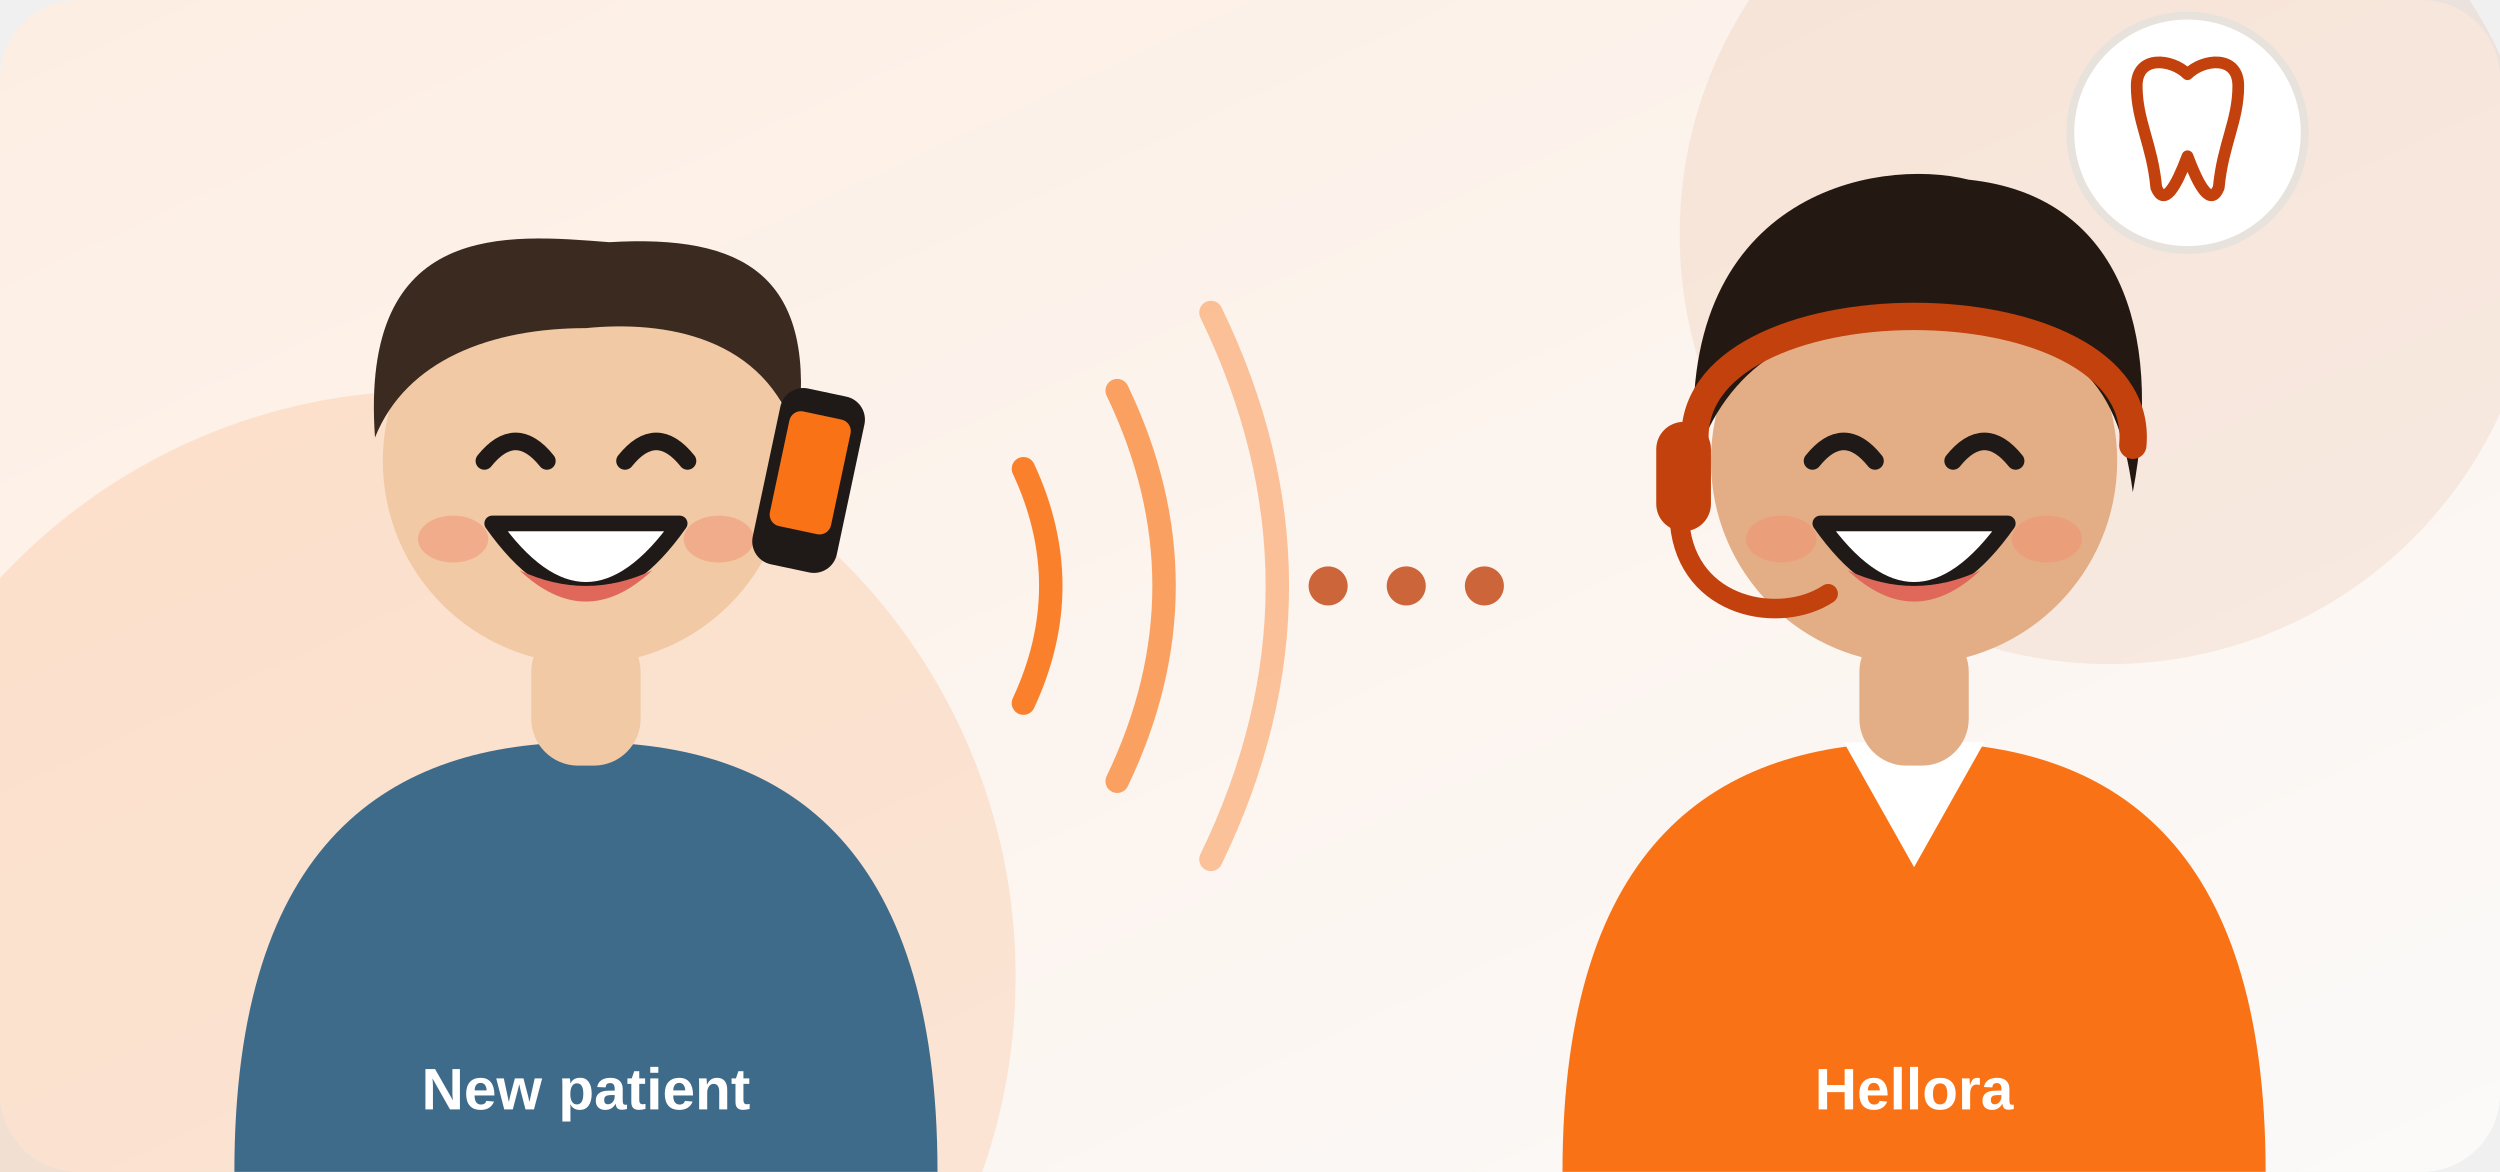
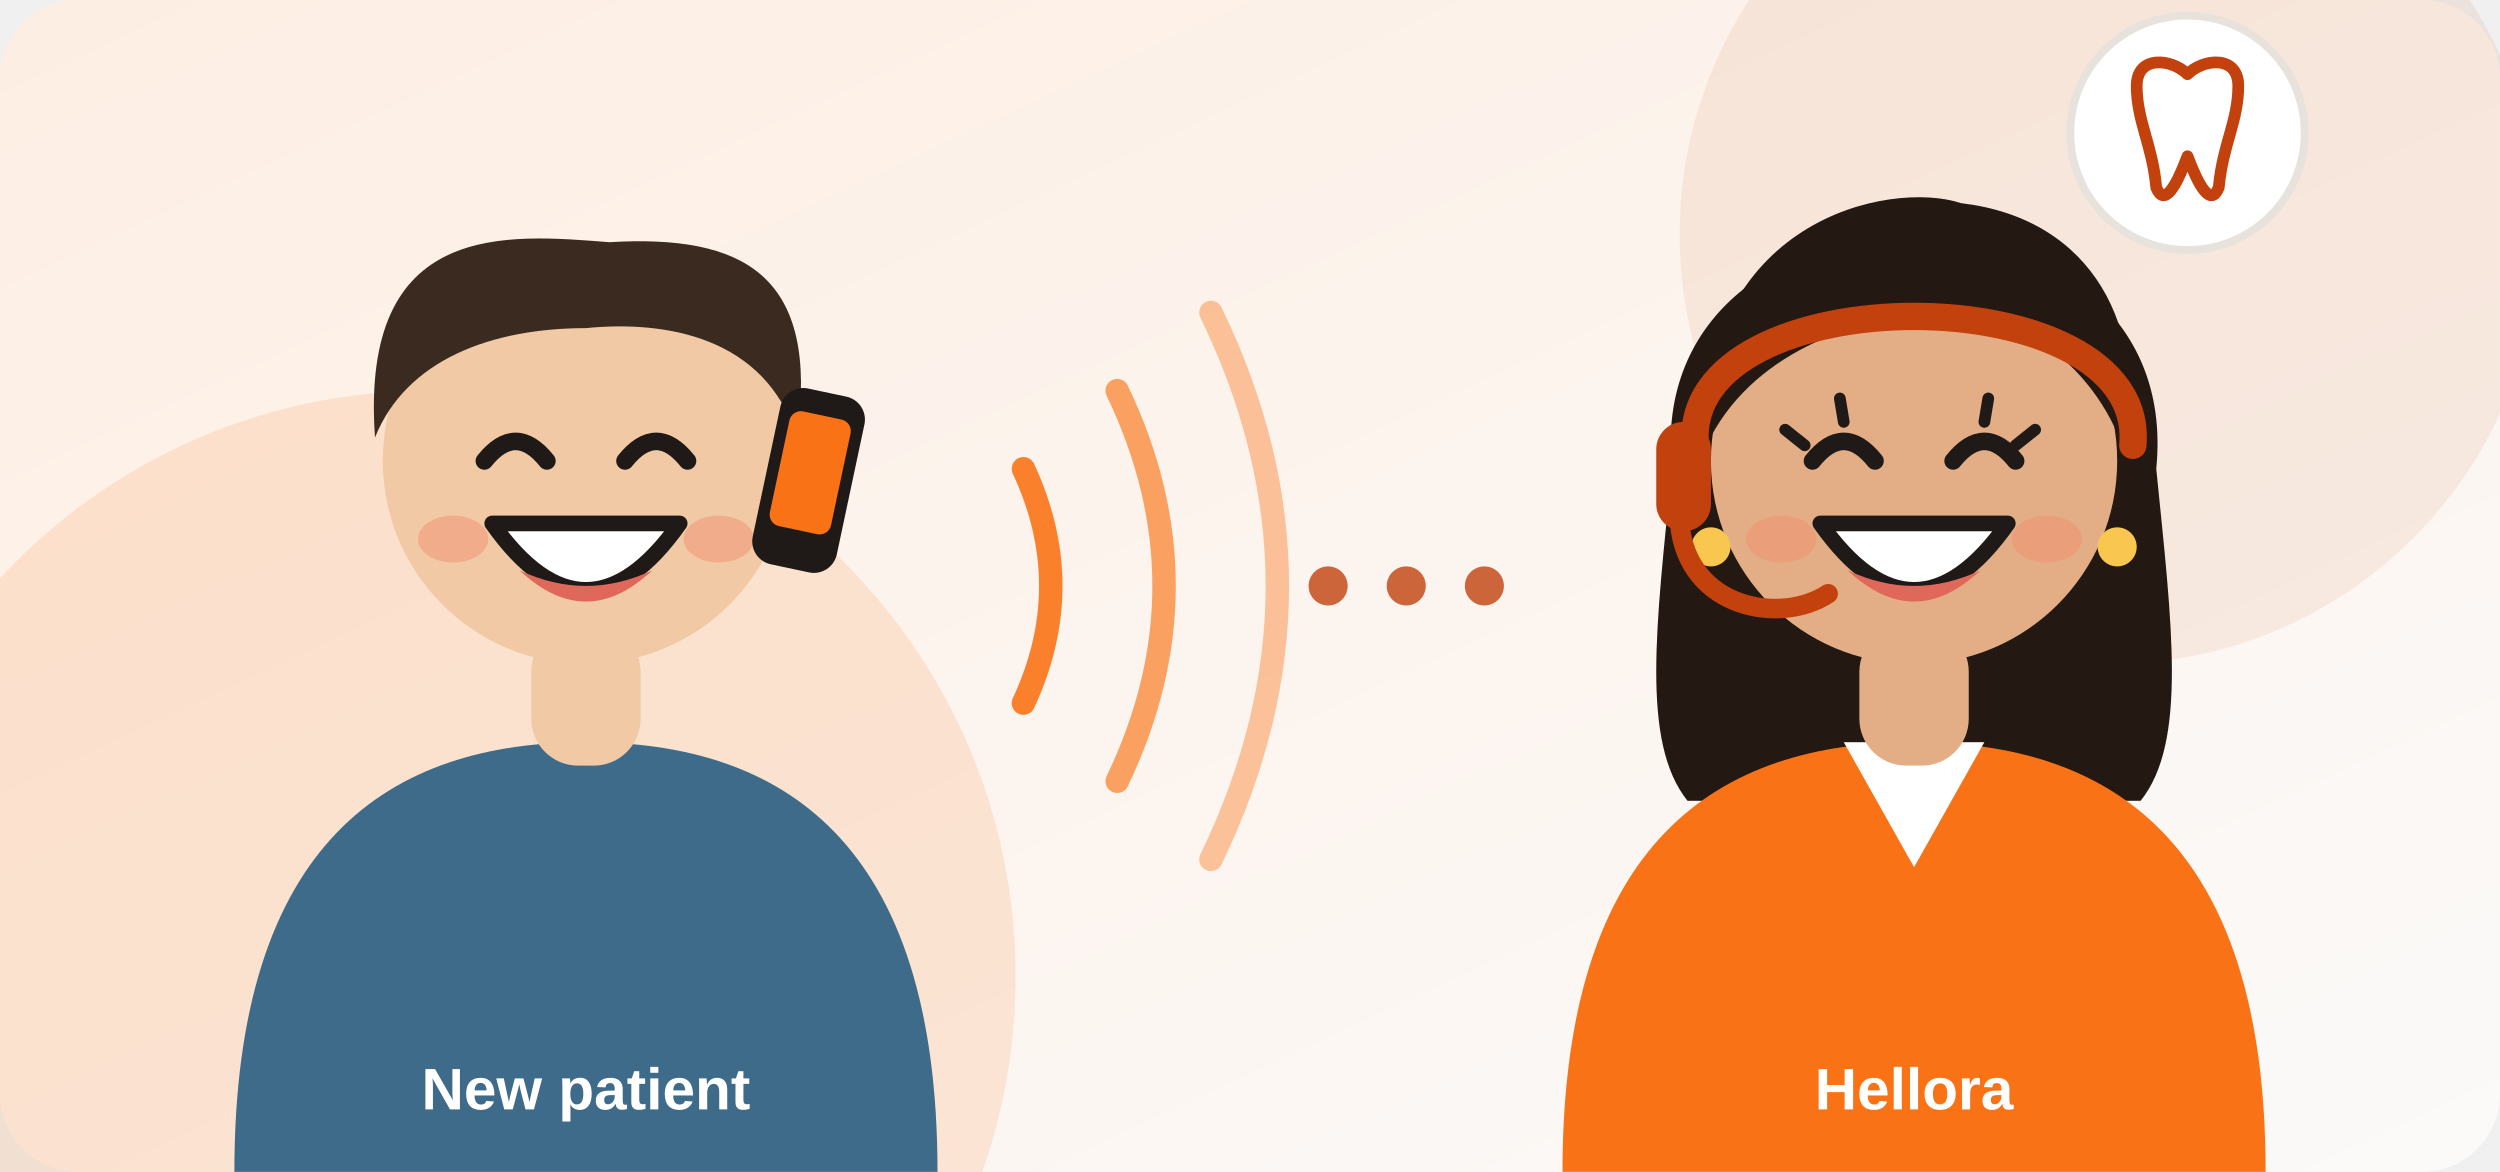
<svg xmlns="http://www.w3.org/2000/svg" viewBox="0 0 640 300" role="img" aria-label="A customer on the phone with the Hellora receptionist">
  <defs>
    <linearGradient id="bg" x1="0" y1="0" x2="1" y2="1">
      <stop offset="0" stop-color="#FDEEE3" />
      <stop offset="1" stop-color="#FBFAF9" />
    </linearGradient>
  </defs>
  <rect width="640" height="300" rx="20" fill="url(#bg)" />
  <circle cx="110" cy="250" r="150" fill="#F9731622" />
  <circle cx="540" cy="60" r="110" fill="#C2410C14" />
  <g transform="translate(150,0)">
    <path d="M-90 300 C-90 215 -50 190 0 190 C50 190 90 215 90 300 Z" fill="#3F6B8A" />
    <rect x="-14" y="160" width="28" height="36" rx="12" fill="#F1C9A5" />
    <circle cx="0" cy="118" r="52" fill="#F1C9A5" />
    <path d="M-54 112 C-58 56 -20 60 6 62 C40 60 60 70 54 112 C46 86 20 82 0 84 C-24 84 -46 92 -54 112 Z" fill="#3B2A20" />
    <ellipse cx="-34" cy="138" rx="9" ry="6" fill="#F28B6B" opacity=".45" />
    <ellipse cx="34" cy="138" rx="9" ry="6" fill="#F28B6B" opacity=".45" />
    <path d="M-26 118 Q-18 108 -10 118" stroke="#1F1A17" stroke-width="4.5" fill="none" stroke-linecap="round" />
    <path d="M10 118 Q18 108 26 118" stroke="#1F1A17" stroke-width="4.5" fill="none" stroke-linecap="round" />
    <path d="M-24 134 Q0 168 24 134 Z" fill="#fff" stroke="#1F1A17" stroke-width="4" stroke-linejoin="round" />
    <path d="M-17 146 Q0 154 17 146 Q0 162 -17 146 Z" fill="#E0685A" />
    <rect x="46" y="100" width="22" height="46" rx="6" fill="#1F1A17" transform="rotate(12 57 123)" />
    <rect x="49" y="106" width="16" height="30" rx="3" fill="#F97316" transform="rotate(12 57 123)" />
  </g>
  <g transform="translate(490,0)">
+     <path d="M-62 120 C-70 40 70 40 62 120 C66 160 70 190 58 205 L-58 205 C-70 190 -66 160 -62 120 Z" fill="#241812" />
    <path d="M-90 300 C-90 215 -50 190 0 190 C50 190 90 215 90 300 Z" fill="#F97316" />
    <path d="M-18 190 L0 222 L18 190 Z" fill="#fff" />
    <rect x="-14" y="160" width="28" height="36" rx="12" fill="#E3AE86" />
    <circle cx="0" cy="118" r="52" fill="#E3AE86" />
-     <path d="M-56 118 C-62 50 -10 40 14 46 C52 50 64 84 56 126 C52 96 40 84 0 82 C-30 82 -48 94 -56 118 Z" fill="#241812" />
+     <path d="M-54 116 C-56 56 -6 46 12 52 C46 56 60 84 54 116 C46 92 24 78 4 80 C-18 82 -44 92 -54 116 Z" fill="#241812" />
    <ellipse cx="-34" cy="138" rx="9" ry="6" fill="#F28B6B" opacity=".45" />
    <ellipse cx="34" cy="138" rx="9" ry="6" fill="#F28B6B" opacity=".45" />
    <path d="M-26 118 Q-18 108 -10 118" stroke="#1F1A17" stroke-width="4.5" fill="none" stroke-linecap="round" />
    <path d="M10 118 Q18 108 26 118" stroke="#1F1A17" stroke-width="4.5" fill="none" stroke-linecap="round" />
    <path d="M-24 134 Q0 168 24 134 Z" fill="#fff" stroke="#1F1A17" stroke-width="4" stroke-linejoin="round" />
    <path d="M-17 146 Q0 154 17 146 Q0 162 -17 146 Z" fill="#E0685A" />
+     <path d="M-28 114 l-5 -4 M-18 108 l-1 -6 M26 114 l5 -4 M18 108 l1 -6" stroke="#1F1A17" stroke-width="3" stroke-linecap="round" />
+     <circle cx="-52" cy="140" r="5" fill="#F9C74F" />
+     <circle cx="52" cy="140" r="5" fill="#F9C74F" />
    <path d="M-56 114 C-60 70 60 70 56 114" stroke="#C2410C" stroke-width="7" fill="none" stroke-linecap="round" />
    <rect x="-66" y="108" width="14" height="28" rx="7" fill="#C2410C" />
    <path d="M-60 134 C-58 156 -34 160 -22 152" stroke="#C2410C" stroke-width="5" fill="none" stroke-linecap="round" />
  </g>
  <g fill="none" stroke="#F97316" stroke-linecap="round" stroke-width="6">
    <path d="M262 120 Q276 150 262 180" opacity=".9" />
    <path d="M286 100 Q310 150 286 200" opacity=".65" />
    <path d="M310 80 Q344 150 310 220" opacity=".4" />
  </g>
  <g fill="#C2410C" opacity=".8">
    <circle cx="340" cy="150" r="5" />
    <circle cx="360" cy="150" r="5" />
    <circle cx="380" cy="150" r="5" />
  </g>
  <g transform="translate(560,34)">
    <circle r="30" fill="#fff" stroke="#E8E2DD" stroke-width="2" />
    <path d="M-13 -12 C-13 -20 -4 -19 0 -15 C4 -19 13 -20 13 -12 C13 -3 9 3 8 14 C6 19 3 14 0 6 C-3 14 -6 19 -8 14 C-9 3 -13 -3 -13 -12 Z" fill="#fff" stroke="#C2410C" stroke-width="3" stroke-linejoin="round" />
  </g>
  <g font-family="Arial,Helvetica,sans-serif" font-size="15" font-weight="700" fill="#fff">
    <text x="150" y="284" text-anchor="middle">New patient</text>
    <text x="490" y="284" text-anchor="middle">Hellora</text>
  </g>
</svg>
